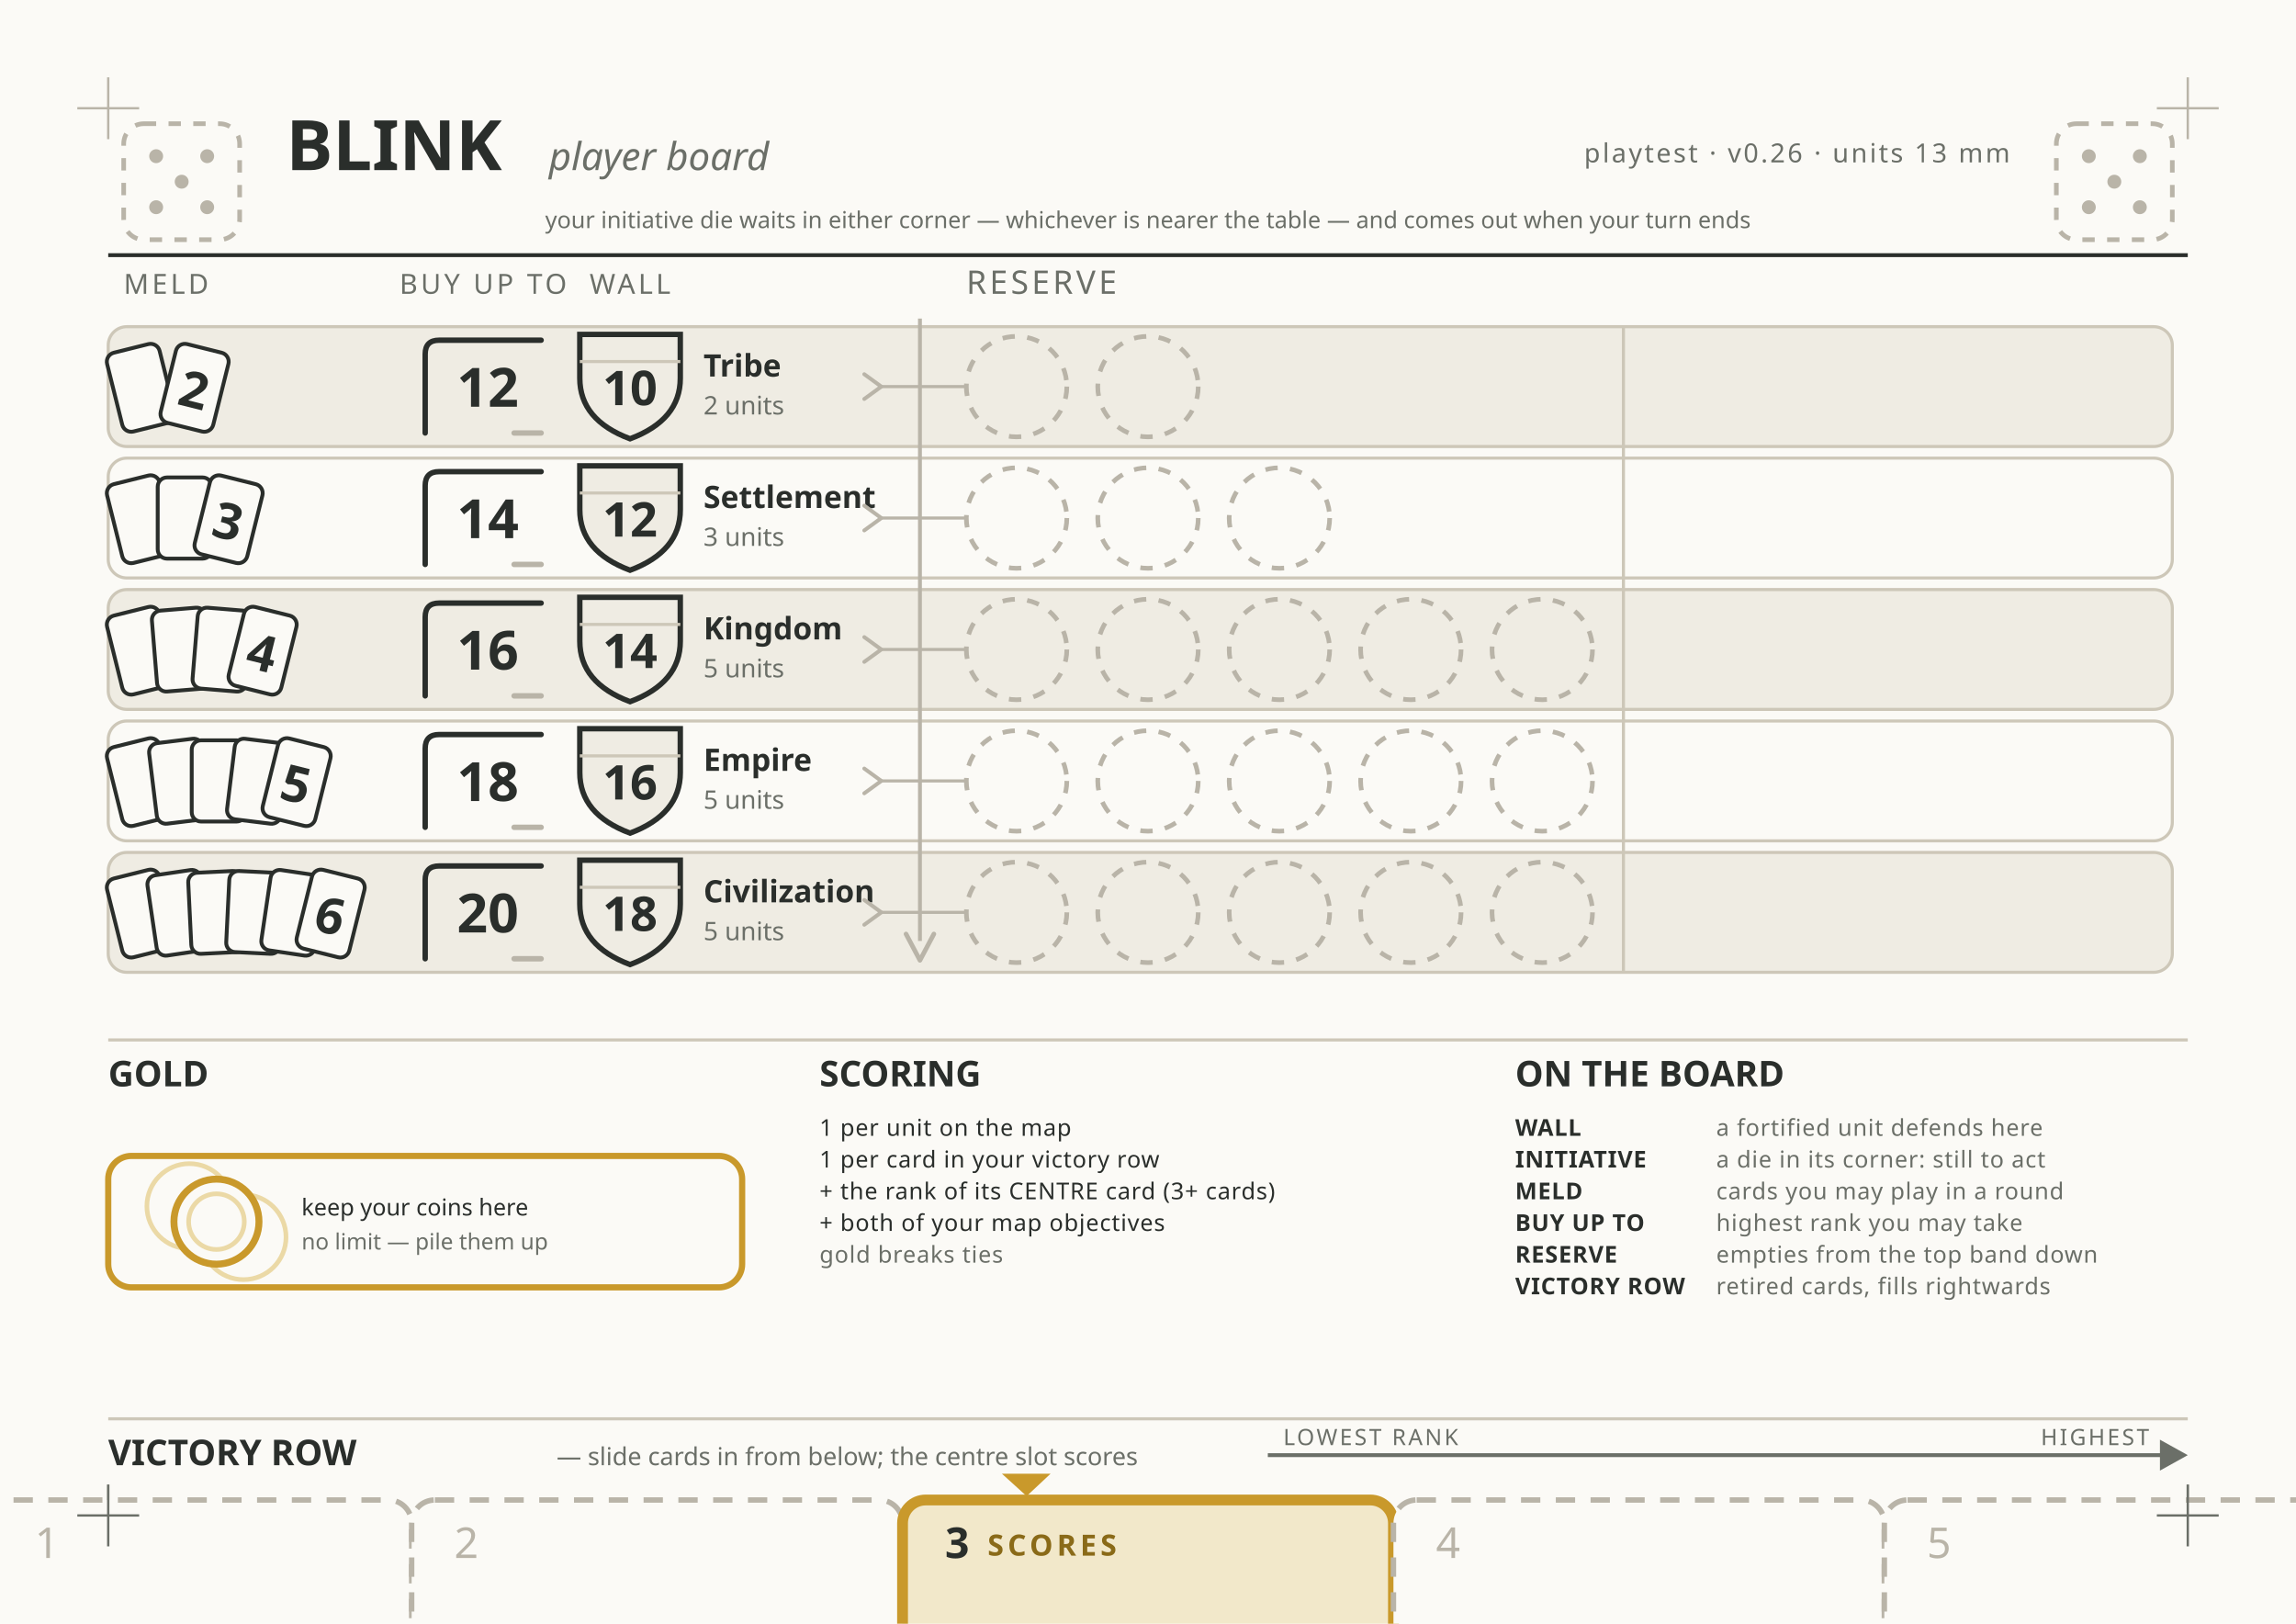
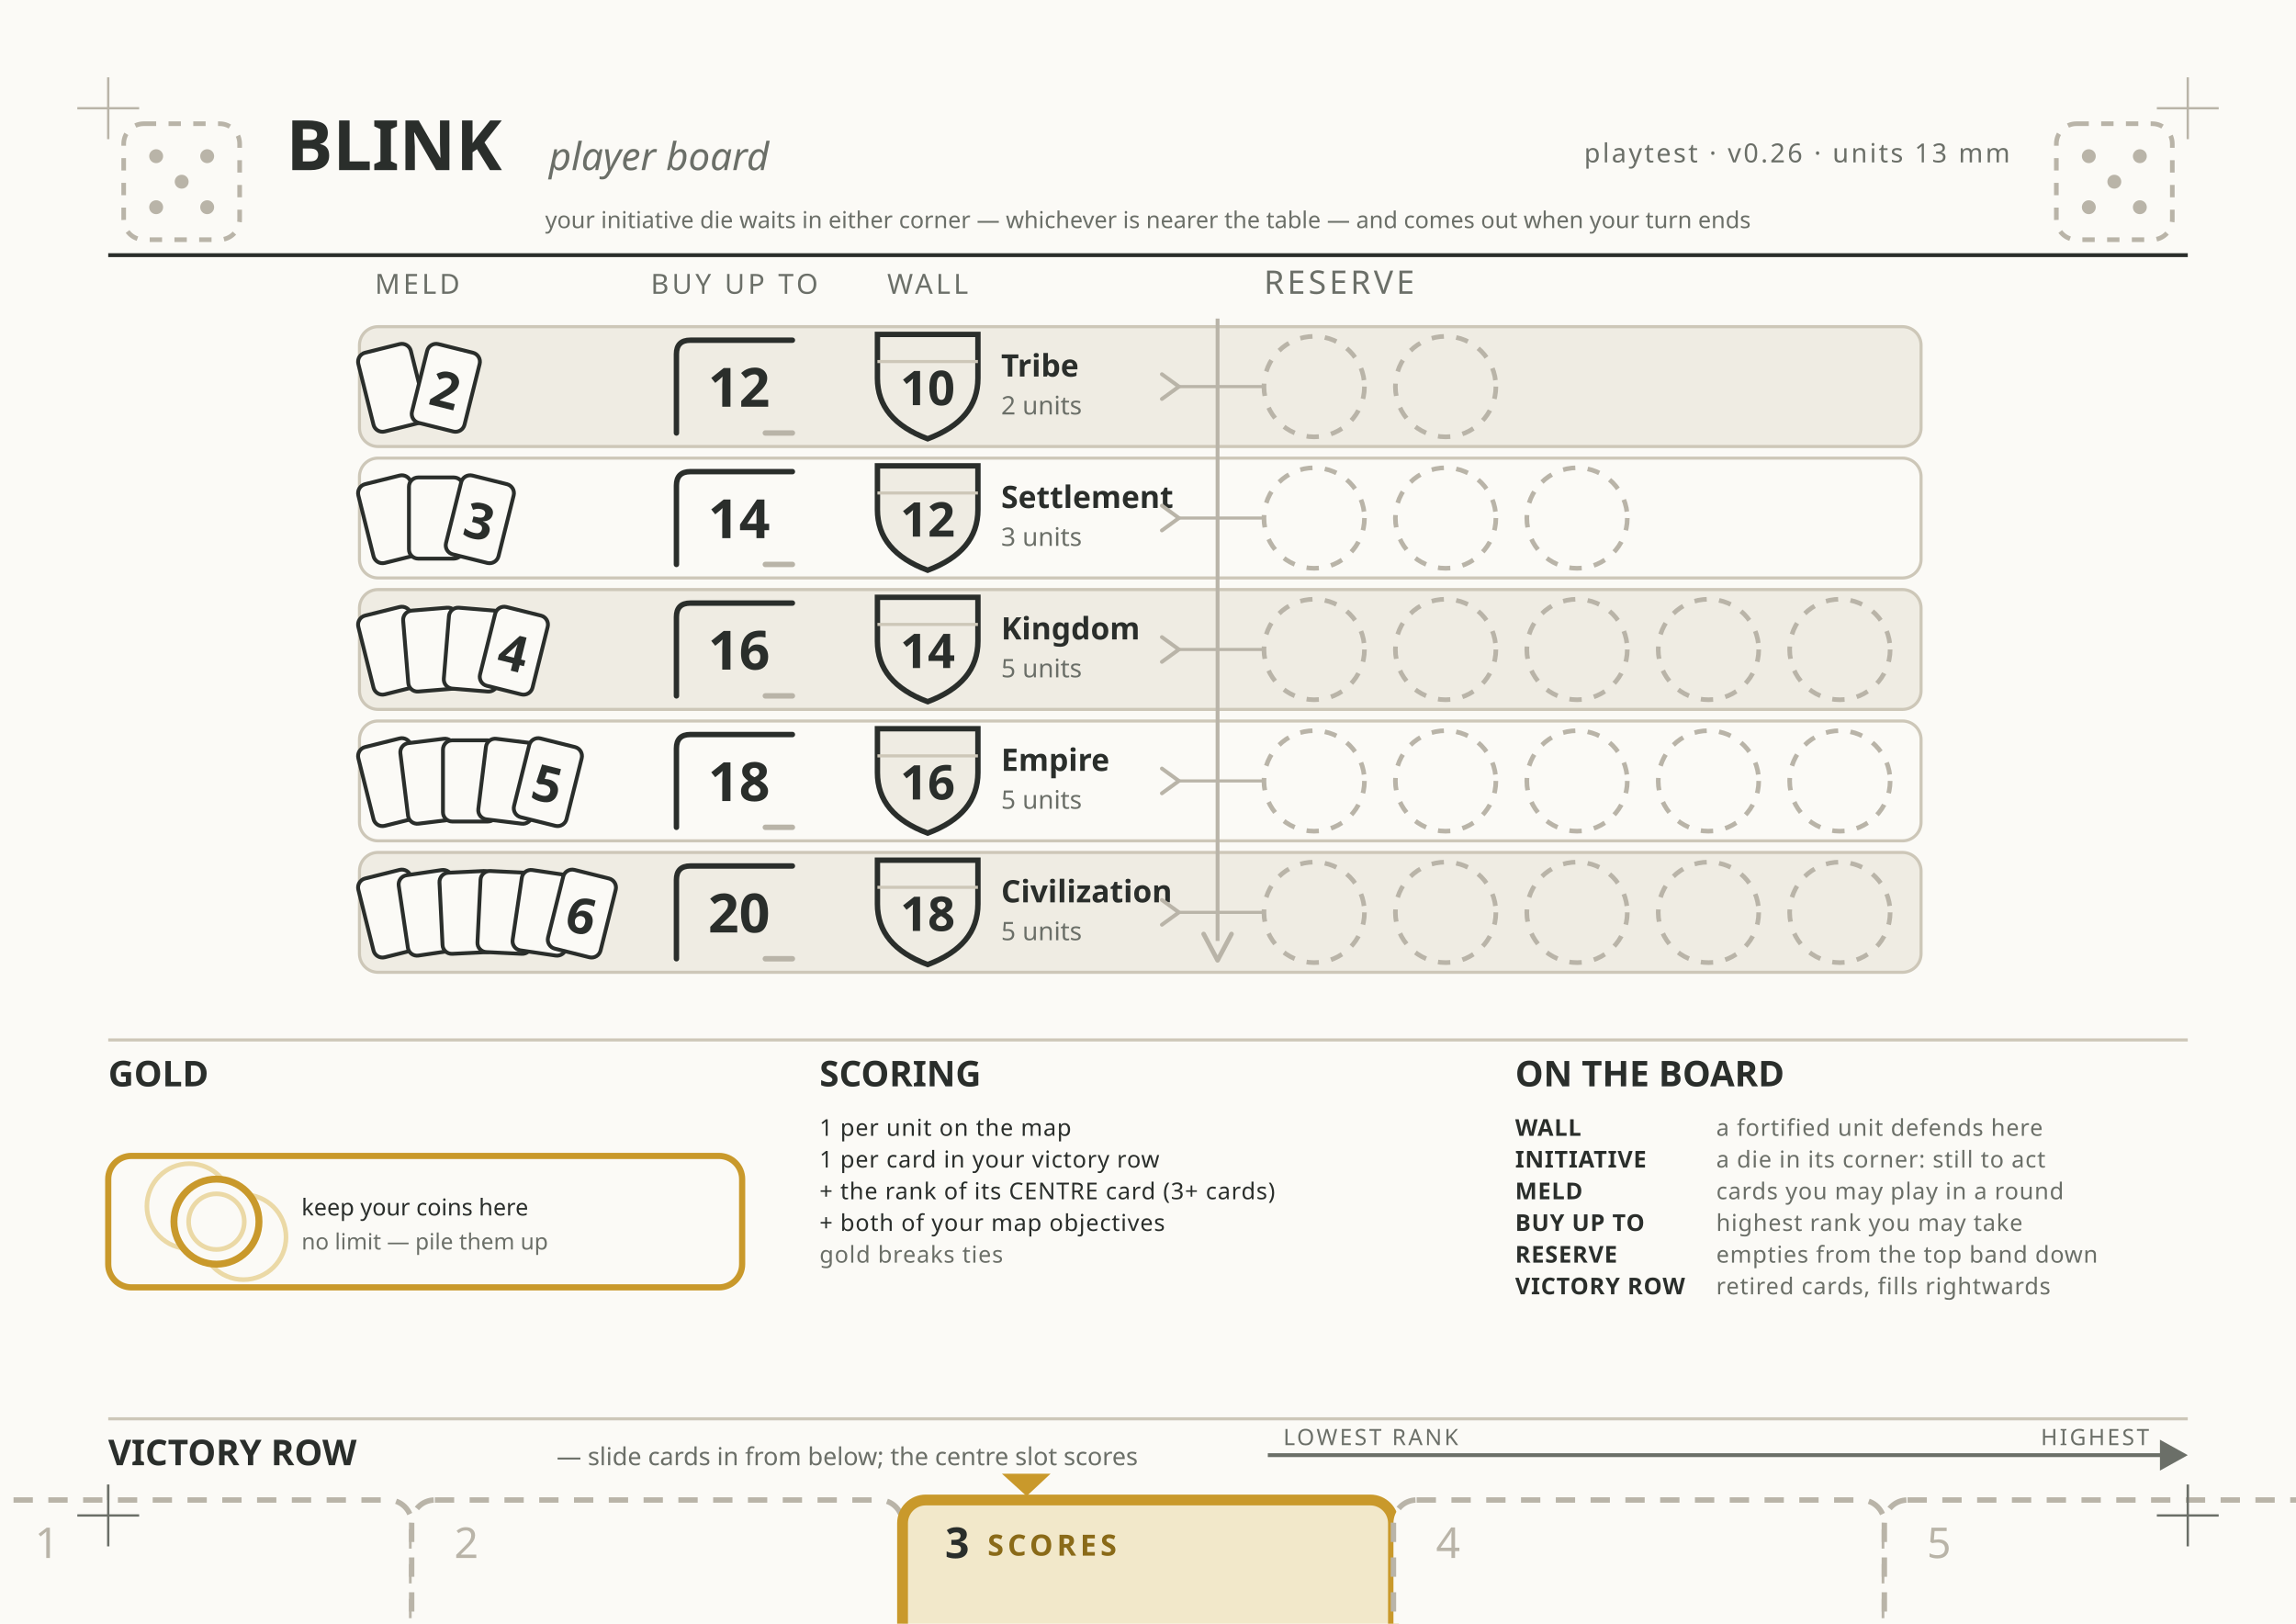
<svg xmlns="http://www.w3.org/2000/svg" width="297.0mm" height="210.0mm" viewBox="0 0 297.0 210.0">
  <rect x="0" y="0" width="297.0" height="210.0" fill="#FBFAF6" />
  <path d="M10.0 14.0 h8 M14.0 10.0 v8" stroke="#B9B4A8" stroke-width="0.3" />
  <path d="M279.0 14.0 h8 M283.0 10.0 v8" stroke="#B9B4A8" stroke-width="0.3" />
  <path d="M10.0 196.0 h8 M14.0 192.0 v8" stroke="#B9B4A8" stroke-width="0.3" />
  <path d="M279.0 196.0 h8 M283.0 192.0 v8" stroke="#B9B4A8" stroke-width="0.3" />
  <rect x="16.00" y="16.00" width="15.0" height="15.0" rx="2.6" fill="none" stroke="#B9B4A8" stroke-width="0.6" stroke-dasharray="1.6 1.6" />
  <circle cx="20.20" cy="20.20" r="0.9" fill="#B9B4A8" />
  <circle cx="26.80" cy="20.20" r="0.9" fill="#B9B4A8" />
  <circle cx="23.50" cy="23.50" r="0.9" fill="#B9B4A8" />
  <circle cx="20.20" cy="26.80" r="0.9" fill="#B9B4A8" />
  <circle cx="26.80" cy="26.80" r="0.9" fill="#B9B4A8" />
  <rect x="266.00" y="16.00" width="15.0" height="15.0" rx="2.6" fill="none" stroke="#B9B4A8" stroke-width="0.6" stroke-dasharray="1.6 1.6" />
  <circle cx="270.20" cy="20.20" r="0.9" fill="#B9B4A8" />
  <circle cx="276.80" cy="20.20" r="0.9" fill="#B9B4A8" />
  <circle cx="273.50" cy="23.50" r="0.9" fill="#B9B4A8" />
  <circle cx="270.20" cy="26.80" r="0.9" fill="#B9B4A8" />
  <circle cx="276.80" cy="26.80" r="0.9" fill="#B9B4A8" />
  <text x="37.00" y="22.00" font-family="IBM Plex Sans" font-size="9" fill="#2A2E2B" text-anchor="start" font-weight="600" letter-spacing="0" style="">BLINK</text>
  <text x="71.00" y="22.00" font-family="IBM Plex Sans" font-size="5" fill="#6B6F68" text-anchor="start" font-weight="400" letter-spacing="0" style="font-style:italic">player board</text>
  <text x="260.00" y="21.00" font-family="IBM Plex Mono" font-size="3.4" fill="#6B6F68" text-anchor="end" font-weight="400" letter-spacing="0.3" style="">playtest · v0.26 · units 13 mm</text>
  <text x="148.50" y="29.50" font-family="IBM Plex Mono" font-size="3.0" fill="#6B6F68" text-anchor="middle" font-weight="400" letter-spacing="0" style="">your initiative die waits in either corner — whichever is nearer the table — and comes out when your turn ends</text>
  <line x1="14.0" y1="33.0" x2="283.0" y2="33.0" stroke="#2A2E2B" stroke-width="0.5" />
-   <text x="16.00" y="38.00" font-family="IBM Plex Mono" font-size="3.6" fill="#6B6F68" text-anchor="start" font-weight="400" letter-spacing="0.4" style="">MELD</text>
-   <text x="62.50" y="38.00" font-family="IBM Plex Mono" font-size="3.6" fill="#6B6F68" text-anchor="middle" font-weight="400" letter-spacing="0.4" style="">BUY UP TO</text>
-   <text x="81.50" y="38.00" font-family="IBM Plex Mono" font-size="3.6" fill="#6B6F68" text-anchor="middle" font-weight="400" letter-spacing="0.4" style="">WALL</text>
-   <text x="125.00" y="38.00" font-family="IBM Plex Mono" font-size="4.2" fill="#6B6F68" text-anchor="start" font-weight="400" letter-spacing="0.4" style="">RESERVE</text>
-   <rect x="14.0" y="42.25" width="267.0" height="15.5" rx="2.4" fill="#EFECE3" stroke="#CDC7B8" stroke-width="0.4" />
-   <g transform="rotate(-14.0 19.50 55.25)">
-     <rect x="16.00" y="44.75" width="7.0" height="10.5" rx="1.2" fill="#FBFAF6" stroke="#2A2E2B" stroke-width="0.5" />
-   </g>
-   <g transform="rotate(14.0 23.90 55.25)">
-     <rect x="20.40" y="44.75" width="7.0" height="10.5" rx="1.2" fill="#FBFAF6" stroke="#2A2E2B" stroke-width="0.5" />
-     <text x="23.90" y="52.60" font-family="IBM Plex Sans" font-size="6.5" fill="#2A2E2B" text-anchor="middle" font-weight="700" letter-spacing="0" style="">2</text>
-   </g>
-   <path d="M55.00 56.00 L55.00 45.80 Q55.00 44.00 56.80 44.00 L70.00 44.00" fill="none" stroke="#2A2E2B" stroke-width="0.7" stroke-linecap="round" />
-   <path d="M70.00 56.00 l-3.5 0" fill="none" stroke="#B9B4A8" stroke-width="0.7" stroke-linecap="round" />
-   <text x="63.10" y="52.60" font-family="IBM Plex Sans" font-size="7.0" fill="#2A2E2B" text-anchor="middle" font-weight="700" letter-spacing="0" style="">12</text>
-   <path d="M75.00 43.25 h13.00 v5.67 q0 5.40 -6.50 7.83 q-6.50 -2.43 -6.50 -7.83 Z" fill="#EFECE3" stroke="#2A2E2B" stroke-width="0.7" />
-   <path d="M75.00 46.76 h13.00" stroke="#CDC7B8" stroke-width="0.4" fill="none" />
-   <text x="81.50" y="52.40" font-family="IBM Plex Sans" font-size="6.2" fill="#2A2E2B" text-anchor="middle" font-weight="600" letter-spacing="0" style="">10</text>
-   <text x="91.00" y="48.70" font-family="IBM Plex Sans" font-size="4.0" fill="#2A2E2B" text-anchor="start" font-weight="600" letter-spacing="0" style="">Tribe</text>
-   <text x="91.00" y="53.60" font-family="IBM Plex Mono" font-size="3.3" fill="#6B6F68" text-anchor="start" font-weight="400" letter-spacing="0" style="">2 units</text>
-   <path d="M125.0 50.0 L114.0 50.0" fill="none" stroke="#B9B4A8" stroke-width="0.4" />
-   <path d="M111.8 48.4 l2.2 1.6 l-2.2 1.6" fill="none" stroke="#B9B4A8" stroke-width="0.5" stroke-linecap="round" stroke-linejoin="round" />
-   <circle cx="131.50" cy="50.00" r="6.50" fill="none" stroke="#B9B4A8" stroke-width="0.6" stroke-dasharray="1.6 1.6" />
-   <circle cx="148.50" cy="50.00" r="6.50" fill="none" stroke="#B9B4A8" stroke-width="0.6" stroke-dasharray="1.6 1.6" />
-   <rect x="14.0" y="59.25" width="267.0" height="15.5" rx="2.4" fill="#FBFAF6" stroke="#CDC7B8" stroke-width="0.4" />
-   <g transform="rotate(-14.0 19.50 72.25)">
-     <rect x="16.00" y="61.75" width="7.0" height="10.5" rx="1.2" fill="#FBFAF6" stroke="#2A2E2B" stroke-width="0.5" />
-   </g>
-   <g transform="rotate(0.0 23.90 72.25)">
-     <rect x="20.40" y="61.75" width="7.0" height="10.5" rx="1.2" fill="#FBFAF6" stroke="#2A2E2B" stroke-width="0.5" />
-   </g>
-   <g transform="rotate(14.0 28.30 72.25)">
-     <rect x="24.80" y="61.75" width="7.0" height="10.5" rx="1.2" fill="#FBFAF6" stroke="#2A2E2B" stroke-width="0.5" />
-     <text x="28.30" y="69.60" font-family="IBM Plex Sans" font-size="6.5" fill="#2A2E2B" text-anchor="middle" font-weight="700" letter-spacing="0" style="">3</text>
-   </g>
-   <path d="M55.00 73.00 L55.00 62.80 Q55.00 61.00 56.80 61.00 L70.00 61.00" fill="none" stroke="#2A2E2B" stroke-width="0.7" stroke-linecap="round" />
-   <path d="M70.00 73.00 l-3.5 0" fill="none" stroke="#B9B4A8" stroke-width="0.7" stroke-linecap="round" />
-   <text x="63.10" y="69.60" font-family="IBM Plex Sans" font-size="7.0" fill="#2A2E2B" text-anchor="middle" font-weight="700" letter-spacing="0" style="">14</text>
-   <path d="M75.00 60.25 h13.00 v5.67 q0 5.40 -6.50 7.83 q-6.50 -2.43 -6.50 -7.83 Z" fill="#EFECE3" stroke="#2A2E2B" stroke-width="0.7" />
-   <path d="M75.00 63.76 h13.00" stroke="#CDC7B8" stroke-width="0.4" fill="none" />
-   <text x="81.50" y="69.40" font-family="IBM Plex Sans" font-size="6.2" fill="#2A2E2B" text-anchor="middle" font-weight="600" letter-spacing="0" style="">12</text>
-   <text x="91.00" y="65.70" font-family="IBM Plex Sans" font-size="4.0" fill="#2A2E2B" text-anchor="start" font-weight="600" letter-spacing="0" style="">Settlement</text>
-   <text x="91.00" y="70.60" font-family="IBM Plex Mono" font-size="3.3" fill="#6B6F68" text-anchor="start" font-weight="400" letter-spacing="0" style="">3 units</text>
-   <path d="M125.0 67.0 L114.0 67.0" fill="none" stroke="#B9B4A8" stroke-width="0.4" />
-   <path d="M111.8 65.4 l2.2 1.6 l-2.2 1.6" fill="none" stroke="#B9B4A8" stroke-width="0.5" stroke-linecap="round" stroke-linejoin="round" />
-   <circle cx="131.50" cy="67.00" r="6.50" fill="none" stroke="#B9B4A8" stroke-width="0.6" stroke-dasharray="1.6 1.6" />
-   <circle cx="148.50" cy="67.00" r="6.50" fill="none" stroke="#B9B4A8" stroke-width="0.6" stroke-dasharray="1.6 1.6" />
-   <circle cx="165.50" cy="67.00" r="6.50" fill="none" stroke="#B9B4A8" stroke-width="0.6" stroke-dasharray="1.6 1.6" />
-   <rect x="14.0" y="76.25" width="267.0" height="15.5" rx="2.4" fill="#EFECE3" stroke="#CDC7B8" stroke-width="0.4" />
-   <g transform="rotate(-14.0 19.50 89.25)">
-     <rect x="16.00" y="78.75" width="7.0" height="10.5" rx="1.2" fill="#FBFAF6" stroke="#2A2E2B" stroke-width="0.5" />
-   </g>
-   <g transform="rotate(-4.7 23.90 89.25)">
-     <rect x="20.40" y="78.75" width="7.0" height="10.5" rx="1.2" fill="#FBFAF6" stroke="#2A2E2B" stroke-width="0.5" />
-   </g>
-   <g transform="rotate(4.7 28.30 89.25)">
-     <rect x="24.80" y="78.75" width="7.0" height="10.5" rx="1.2" fill="#FBFAF6" stroke="#2A2E2B" stroke-width="0.5" />
-   </g>
-   <g transform="rotate(14.0 32.70 89.25)">
-     <rect x="29.20" y="78.75" width="7.0" height="10.5" rx="1.2" fill="#FBFAF6" stroke="#2A2E2B" stroke-width="0.5" />
-     <text x="32.70" y="86.60" font-family="IBM Plex Sans" font-size="6.5" fill="#2A2E2B" text-anchor="middle" font-weight="700" letter-spacing="0" style="">4</text>
-   </g>
-   <path d="M55.00 90.00 L55.00 79.80 Q55.00 78.00 56.80 78.00 L70.00 78.00" fill="none" stroke="#2A2E2B" stroke-width="0.7" stroke-linecap="round" />
-   <path d="M70.00 90.00 l-3.5 0" fill="none" stroke="#B9B4A8" stroke-width="0.7" stroke-linecap="round" />
-   <text x="63.10" y="86.60" font-family="IBM Plex Sans" font-size="7.0" fill="#2A2E2B" text-anchor="middle" font-weight="700" letter-spacing="0" style="">16</text>
-   <path d="M75.00 77.25 h13.00 v5.67 q0 5.40 -6.50 7.83 q-6.50 -2.43 -6.50 -7.83 Z" fill="#EFECE3" stroke="#2A2E2B" stroke-width="0.7" />
-   <path d="M75.00 80.76 h13.00" stroke="#CDC7B8" stroke-width="0.4" fill="none" />
-   <text x="81.50" y="86.40" font-family="IBM Plex Sans" font-size="6.2" fill="#2A2E2B" text-anchor="middle" font-weight="600" letter-spacing="0" style="">14</text>
-   <text x="91.00" y="82.70" font-family="IBM Plex Sans" font-size="4.0" fill="#2A2E2B" text-anchor="start" font-weight="600" letter-spacing="0" style="">Kingdom</text>
-   <text x="91.00" y="87.60" font-family="IBM Plex Mono" font-size="3.3" fill="#6B6F68" text-anchor="start" font-weight="400" letter-spacing="0" style="">5 units</text>
-   <path d="M125.0 84.0 L114.0 84.0" fill="none" stroke="#B9B4A8" stroke-width="0.4" />
-   <path d="M111.8 82.4 l2.2 1.6 l-2.2 1.6" fill="none" stroke="#B9B4A8" stroke-width="0.5" stroke-linecap="round" stroke-linejoin="round" />
-   <circle cx="131.50" cy="84.00" r="6.50" fill="none" stroke="#B9B4A8" stroke-width="0.6" stroke-dasharray="1.6 1.6" />
-   <circle cx="148.50" cy="84.00" r="6.50" fill="none" stroke="#B9B4A8" stroke-width="0.6" stroke-dasharray="1.6 1.6" />
-   <circle cx="165.50" cy="84.00" r="6.50" fill="none" stroke="#B9B4A8" stroke-width="0.6" stroke-dasharray="1.6 1.6" />
-   <circle cx="182.50" cy="84.00" r="6.50" fill="none" stroke="#B9B4A8" stroke-width="0.6" stroke-dasharray="1.6 1.6" />
-   <circle cx="199.50" cy="84.00" r="6.50" fill="none" stroke="#B9B4A8" stroke-width="0.6" stroke-dasharray="1.6 1.6" />
-   <rect x="14.0" y="93.25" width="267.0" height="15.5" rx="2.4" fill="#FBFAF6" stroke="#CDC7B8" stroke-width="0.4" />
-   <g transform="rotate(-14.0 19.50 106.25)">
-     <rect x="16.00" y="95.75" width="7.0" height="10.5" rx="1.2" fill="#FBFAF6" stroke="#2A2E2B" stroke-width="0.5" />
-   </g>
-   <g transform="rotate(-7.0 23.90 106.25)">
-     <rect x="20.40" y="95.75" width="7.0" height="10.5" rx="1.2" fill="#FBFAF6" stroke="#2A2E2B" stroke-width="0.5" />
-   </g>
-   <g transform="rotate(0.0 28.30 106.25)">
-     <rect x="24.80" y="95.75" width="7.0" height="10.5" rx="1.2" fill="#FBFAF6" stroke="#2A2E2B" stroke-width="0.5" />
-   </g>
-   <g transform="rotate(7.0 32.70 106.25)">
-     <rect x="29.20" y="95.75" width="7.0" height="10.5" rx="1.2" fill="#FBFAF6" stroke="#2A2E2B" stroke-width="0.5" />
-   </g>
-   <g transform="rotate(14.0 37.10 106.25)">
-     <rect x="33.60" y="95.75" width="7.0" height="10.5" rx="1.2" fill="#FBFAF6" stroke="#2A2E2B" stroke-width="0.5" />
-     <text x="37.10" y="103.60" font-family="IBM Plex Sans" font-size="6.5" fill="#2A2E2B" text-anchor="middle" font-weight="700" letter-spacing="0" style="">5</text>
-   </g>
-   <path d="M55.00 107.00 L55.00 96.80 Q55.00 95.00 56.80 95.00 L70.00 95.00" fill="none" stroke="#2A2E2B" stroke-width="0.7" stroke-linecap="round" />
-   <path d="M70.00 107.00 l-3.5 0" fill="none" stroke="#B9B4A8" stroke-width="0.7" stroke-linecap="round" />
-   <text x="63.10" y="103.60" font-family="IBM Plex Sans" font-size="7.0" fill="#2A2E2B" text-anchor="middle" font-weight="700" letter-spacing="0" style="">18</text>
-   <path d="M75.00 94.25 h13.00 v5.67 q0 5.40 -6.50 7.83 q-6.50 -2.43 -6.50 -7.83 Z" fill="#EFECE3" stroke="#2A2E2B" stroke-width="0.7" />
-   <path d="M75.00 97.76 h13.00" stroke="#CDC7B8" stroke-width="0.4" fill="none" />
-   <text x="81.50" y="103.40" font-family="IBM Plex Sans" font-size="6.2" fill="#2A2E2B" text-anchor="middle" font-weight="600" letter-spacing="0" style="">16</text>
-   <text x="91.00" y="99.70" font-family="IBM Plex Sans" font-size="4.0" fill="#2A2E2B" text-anchor="start" font-weight="600" letter-spacing="0" style="">Empire</text>
-   <text x="91.00" y="104.60" font-family="IBM Plex Mono" font-size="3.3" fill="#6B6F68" text-anchor="start" font-weight="400" letter-spacing="0" style="">5 units</text>
-   <path d="M125.0 101.0 L114.0 101.0" fill="none" stroke="#B9B4A8" stroke-width="0.4" />
-   <path d="M111.8 99.4 l2.2 1.6 l-2.2 1.6" fill="none" stroke="#B9B4A8" stroke-width="0.5" stroke-linecap="round" stroke-linejoin="round" />
-   <circle cx="131.50" cy="101.00" r="6.50" fill="none" stroke="#B9B4A8" stroke-width="0.6" stroke-dasharray="1.6 1.6" />
-   <circle cx="148.50" cy="101.00" r="6.50" fill="none" stroke="#B9B4A8" stroke-width="0.6" stroke-dasharray="1.6 1.6" />
-   <circle cx="165.50" cy="101.00" r="6.50" fill="none" stroke="#B9B4A8" stroke-width="0.6" stroke-dasharray="1.6 1.6" />
-   <circle cx="182.50" cy="101.00" r="6.50" fill="none" stroke="#B9B4A8" stroke-width="0.6" stroke-dasharray="1.6 1.6" />
-   <circle cx="199.50" cy="101.00" r="6.50" fill="none" stroke="#B9B4A8" stroke-width="0.6" stroke-dasharray="1.6 1.6" />
-   <rect x="14.0" y="110.25" width="267.0" height="15.5" rx="2.4" fill="#EFECE3" stroke="#CDC7B8" stroke-width="0.4" />
-   <g transform="rotate(-14.0 19.50 123.25)">
-     <rect x="16.00" y="112.75" width="7.0" height="10.5" rx="1.2" fill="#FBFAF6" stroke="#2A2E2B" stroke-width="0.5" />
-   </g>
-   <g transform="rotate(-8.4 23.90 123.25)">
-     <rect x="20.40" y="112.75" width="7.0" height="10.5" rx="1.2" fill="#FBFAF6" stroke="#2A2E2B" stroke-width="0.5" />
-   </g>
-   <g transform="rotate(-2.8 28.30 123.25)">
-     <rect x="24.80" y="112.75" width="7.0" height="10.5" rx="1.2" fill="#FBFAF6" stroke="#2A2E2B" stroke-width="0.5" />
-   </g>
-   <g transform="rotate(2.8 32.70 123.25)">
-     <rect x="29.20" y="112.75" width="7.0" height="10.5" rx="1.2" fill="#FBFAF6" stroke="#2A2E2B" stroke-width="0.5" />
-   </g>
-   <g transform="rotate(8.4 37.10 123.25)">
-     <rect x="33.60" y="112.75" width="7.0" height="10.5" rx="1.2" fill="#FBFAF6" stroke="#2A2E2B" stroke-width="0.5" />
-   </g>
-   <g transform="rotate(14.0 41.50 123.25)">
-     <rect x="38.00" y="112.75" width="7.0" height="10.5" rx="1.2" fill="#FBFAF6" stroke="#2A2E2B" stroke-width="0.5" />
-     <text x="41.50" y="120.60" font-family="IBM Plex Sans" font-size="6.5" fill="#2A2E2B" text-anchor="middle" font-weight="700" letter-spacing="0" style="">6</text>
-   </g>
-   <path d="M55.00 124.00 L55.00 113.80 Q55.00 112.00 56.80 112.00 L70.00 112.00" fill="none" stroke="#2A2E2B" stroke-width="0.7" stroke-linecap="round" />
-   <path d="M70.00 124.00 l-3.5 0" fill="none" stroke="#B9B4A8" stroke-width="0.7" stroke-linecap="round" />
-   <text x="63.10" y="120.60" font-family="IBM Plex Sans" font-size="7.0" fill="#2A2E2B" text-anchor="middle" font-weight="700" letter-spacing="0" style="">20</text>
-   <path d="M75.00 111.25 h13.00 v5.67 q0 5.40 -6.50 7.83 q-6.50 -2.43 -6.50 -7.83 Z" fill="#EFECE3" stroke="#2A2E2B" stroke-width="0.7" />
-   <path d="M75.00 114.76 h13.00" stroke="#CDC7B8" stroke-width="0.4" fill="none" />
-   <text x="81.50" y="120.40" font-family="IBM Plex Sans" font-size="6.2" fill="#2A2E2B" text-anchor="middle" font-weight="600" letter-spacing="0" style="">18</text>
-   <text x="91.00" y="116.70" font-family="IBM Plex Sans" font-size="4.0" fill="#2A2E2B" text-anchor="start" font-weight="600" letter-spacing="0" style="">Civilization</text>
-   <text x="91.00" y="121.60" font-family="IBM Plex Mono" font-size="3.3" fill="#6B6F68" text-anchor="start" font-weight="400" letter-spacing="0" style="">5 units</text>
-   <path d="M125.0 118.0 L114.0 118.0" fill="none" stroke="#B9B4A8" stroke-width="0.4" />
-   <path d="M111.8 116.4 l2.2 1.6 l-2.2 1.6" fill="none" stroke="#B9B4A8" stroke-width="0.5" stroke-linecap="round" stroke-linejoin="round" />
-   <circle cx="131.50" cy="118.00" r="6.50" fill="none" stroke="#B9B4A8" stroke-width="0.6" stroke-dasharray="1.6 1.6" />
-   <circle cx="148.50" cy="118.00" r="6.50" fill="none" stroke="#B9B4A8" stroke-width="0.6" stroke-dasharray="1.6 1.6" />
-   <circle cx="165.50" cy="118.00" r="6.50" fill="none" stroke="#B9B4A8" stroke-width="0.6" stroke-dasharray="1.6 1.6" />
-   <circle cx="182.50" cy="118.00" r="6.50" fill="none" stroke="#B9B4A8" stroke-width="0.6" stroke-dasharray="1.6 1.6" />
-   <circle cx="199.50" cy="118.00" r="6.50" fill="none" stroke="#B9B4A8" stroke-width="0.6" stroke-dasharray="1.6 1.6" />
-   <path d="M119.0 41.2 L119.0 121.7" fill="none" stroke="#B9B4A8" stroke-width="0.5" />
-   <path d="M117.2 120.8 L119.0 124.2 L120.8 120.8" fill="none" stroke="#B9B4A8" stroke-width="0.6" stroke-linecap="round" stroke-linejoin="round" />
-   <line x1="210.0" y1="42.25" x2="210.0" y2="125.75" stroke="#CDC7B8" stroke-width="0.4" />
+   <text x="48.50" y="38.00" font-family="IBM Plex Mono" font-size="3.6" fill="#6B6F68" text-anchor="start" font-weight="400" letter-spacing="0.4" style="">MELD</text>
+   <text x="95.00" y="38.00" font-family="IBM Plex Mono" font-size="3.6" fill="#6B6F68" text-anchor="middle" font-weight="400" letter-spacing="0.4" style="">BUY UP TO</text>
+   <text x="120.00" y="38.00" font-family="IBM Plex Mono" font-size="3.6" fill="#6B6F68" text-anchor="middle" font-weight="400" letter-spacing="0.4" style="">WALL</text>
+   <text x="163.50" y="38.00" font-family="IBM Plex Mono" font-size="4.2" fill="#6B6F68" text-anchor="start" font-weight="400" letter-spacing="0.4" style="">RESERVE</text>
+   <rect x="46.5" y="42.25" width="202.00" height="15.5" rx="2.4" fill="#EFECE3" stroke="#CDC7B8" stroke-width="0.4" />
+   <g transform="rotate(-14.0 52.00 55.25)">
+     <rect x="48.50" y="44.75" width="7.0" height="10.5" rx="1.2" fill="#FBFAF6" stroke="#2A2E2B" stroke-width="0.5" />
+   </g>
+   <g transform="rotate(14.0 56.40 55.25)">
+     <rect x="52.90" y="44.75" width="7.0" height="10.5" rx="1.2" fill="#FBFAF6" stroke="#2A2E2B" stroke-width="0.5" />
+     <text x="56.40" y="52.60" font-family="IBM Plex Sans" font-size="6.5" fill="#2A2E2B" text-anchor="middle" font-weight="700" letter-spacing="0" style="">2</text>
+   </g>
+   <path d="M87.50 56.00 L87.50 45.80 Q87.50 44.00 89.30 44.00 L102.50 44.00" fill="none" stroke="#2A2E2B" stroke-width="0.7" stroke-linecap="round" />
+   <path d="M102.50 56.00 l-3.5 0" fill="none" stroke="#B9B4A8" stroke-width="0.7" stroke-linecap="round" />
+   <text x="95.60" y="52.60" font-family="IBM Plex Sans" font-size="7.0" fill="#2A2E2B" text-anchor="middle" font-weight="700" letter-spacing="0" style="">12</text>
+   <path d="M113.50 43.25 h13.00 v5.67 q0 5.40 -6.50 7.83 q-6.50 -2.43 -6.50 -7.83 Z" fill="#EFECE3" stroke="#2A2E2B" stroke-width="0.7" />
+   <path d="M113.50 46.76 h13.00" stroke="#CDC7B8" stroke-width="0.4" fill="none" />
+   <text x="120.00" y="52.40" font-family="IBM Plex Sans" font-size="6.2" fill="#2A2E2B" text-anchor="middle" font-weight="600" letter-spacing="0" style="">10</text>
+   <text x="129.50" y="48.70" font-family="IBM Plex Sans" font-size="4.0" fill="#2A2E2B" text-anchor="start" font-weight="600" letter-spacing="0" style="">Tribe</text>
+   <text x="129.50" y="53.60" font-family="IBM Plex Mono" font-size="3.3" fill="#6B6F68" text-anchor="start" font-weight="400" letter-spacing="0" style="">2 units</text>
+   <path d="M163.5 50.0 L152.5 50.0" fill="none" stroke="#B9B4A8" stroke-width="0.4" />
+   <path d="M150.3 48.4 l2.2 1.6 l-2.2 1.6" fill="none" stroke="#B9B4A8" stroke-width="0.5" stroke-linecap="round" stroke-linejoin="round" />
+   <circle cx="170.00" cy="50.00" r="6.50" fill="none" stroke="#B9B4A8" stroke-width="0.6" stroke-dasharray="1.6 1.6" />
+   <circle cx="187.00" cy="50.00" r="6.50" fill="none" stroke="#B9B4A8" stroke-width="0.6" stroke-dasharray="1.6 1.6" />
+   <rect x="46.5" y="59.25" width="202.00" height="15.5" rx="2.4" fill="#FBFAF6" stroke="#CDC7B8" stroke-width="0.4" />
+   <g transform="rotate(-14.0 52.00 72.25)">
+     <rect x="48.50" y="61.75" width="7.0" height="10.5" rx="1.2" fill="#FBFAF6" stroke="#2A2E2B" stroke-width="0.5" />
+   </g>
+   <g transform="rotate(0.0 56.40 72.25)">
+     <rect x="52.90" y="61.75" width="7.0" height="10.5" rx="1.2" fill="#FBFAF6" stroke="#2A2E2B" stroke-width="0.5" />
+   </g>
+   <g transform="rotate(14.0 60.80 72.25)">
+     <rect x="57.30" y="61.75" width="7.0" height="10.5" rx="1.2" fill="#FBFAF6" stroke="#2A2E2B" stroke-width="0.5" />
+     <text x="60.80" y="69.60" font-family="IBM Plex Sans" font-size="6.5" fill="#2A2E2B" text-anchor="middle" font-weight="700" letter-spacing="0" style="">3</text>
+   </g>
+   <path d="M87.50 73.00 L87.50 62.80 Q87.50 61.00 89.30 61.00 L102.50 61.00" fill="none" stroke="#2A2E2B" stroke-width="0.7" stroke-linecap="round" />
+   <path d="M102.50 73.00 l-3.5 0" fill="none" stroke="#B9B4A8" stroke-width="0.7" stroke-linecap="round" />
+   <text x="95.60" y="69.60" font-family="IBM Plex Sans" font-size="7.0" fill="#2A2E2B" text-anchor="middle" font-weight="700" letter-spacing="0" style="">14</text>
+   <path d="M113.50 60.25 h13.00 v5.67 q0 5.40 -6.50 7.83 q-6.50 -2.43 -6.50 -7.83 Z" fill="#EFECE3" stroke="#2A2E2B" stroke-width="0.7" />
+   <path d="M113.50 63.76 h13.00" stroke="#CDC7B8" stroke-width="0.4" fill="none" />
+   <text x="120.00" y="69.40" font-family="IBM Plex Sans" font-size="6.2" fill="#2A2E2B" text-anchor="middle" font-weight="600" letter-spacing="0" style="">12</text>
+   <text x="129.50" y="65.70" font-family="IBM Plex Sans" font-size="4.0" fill="#2A2E2B" text-anchor="start" font-weight="600" letter-spacing="0" style="">Settlement</text>
+   <text x="129.50" y="70.60" font-family="IBM Plex Mono" font-size="3.3" fill="#6B6F68" text-anchor="start" font-weight="400" letter-spacing="0" style="">3 units</text>
+   <path d="M163.5 67.0 L152.5 67.0" fill="none" stroke="#B9B4A8" stroke-width="0.4" />
+   <path d="M150.3 65.4 l2.2 1.6 l-2.2 1.6" fill="none" stroke="#B9B4A8" stroke-width="0.5" stroke-linecap="round" stroke-linejoin="round" />
+   <circle cx="170.00" cy="67.00" r="6.50" fill="none" stroke="#B9B4A8" stroke-width="0.6" stroke-dasharray="1.6 1.6" />
+   <circle cx="187.00" cy="67.00" r="6.50" fill="none" stroke="#B9B4A8" stroke-width="0.6" stroke-dasharray="1.6 1.6" />
+   <circle cx="204.00" cy="67.00" r="6.50" fill="none" stroke="#B9B4A8" stroke-width="0.6" stroke-dasharray="1.6 1.6" />
+   <rect x="46.5" y="76.25" width="202.00" height="15.5" rx="2.4" fill="#EFECE3" stroke="#CDC7B8" stroke-width="0.4" />
+   <g transform="rotate(-14.0 52.00 89.25)">
+     <rect x="48.50" y="78.75" width="7.0" height="10.5" rx="1.2" fill="#FBFAF6" stroke="#2A2E2B" stroke-width="0.5" />
+   </g>
+   <g transform="rotate(-4.7 56.40 89.25)">
+     <rect x="52.90" y="78.75" width="7.0" height="10.5" rx="1.2" fill="#FBFAF6" stroke="#2A2E2B" stroke-width="0.5" />
+   </g>
+   <g transform="rotate(4.7 60.80 89.25)">
+     <rect x="57.30" y="78.75" width="7.0" height="10.5" rx="1.2" fill="#FBFAF6" stroke="#2A2E2B" stroke-width="0.5" />
+   </g>
+   <g transform="rotate(14.0 65.20 89.25)">
+     <rect x="61.70" y="78.75" width="7.0" height="10.5" rx="1.2" fill="#FBFAF6" stroke="#2A2E2B" stroke-width="0.5" />
+     <text x="65.20" y="86.60" font-family="IBM Plex Sans" font-size="6.5" fill="#2A2E2B" text-anchor="middle" font-weight="700" letter-spacing="0" style="">4</text>
+   </g>
+   <path d="M87.50 90.00 L87.50 79.80 Q87.50 78.00 89.30 78.00 L102.50 78.00" fill="none" stroke="#2A2E2B" stroke-width="0.7" stroke-linecap="round" />
+   <path d="M102.50 90.00 l-3.5 0" fill="none" stroke="#B9B4A8" stroke-width="0.7" stroke-linecap="round" />
+   <text x="95.60" y="86.60" font-family="IBM Plex Sans" font-size="7.0" fill="#2A2E2B" text-anchor="middle" font-weight="700" letter-spacing="0" style="">16</text>
+   <path d="M113.50 77.25 h13.00 v5.67 q0 5.40 -6.50 7.83 q-6.50 -2.43 -6.50 -7.83 Z" fill="#EFECE3" stroke="#2A2E2B" stroke-width="0.7" />
+   <path d="M113.50 80.76 h13.00" stroke="#CDC7B8" stroke-width="0.4" fill="none" />
+   <text x="120.00" y="86.40" font-family="IBM Plex Sans" font-size="6.2" fill="#2A2E2B" text-anchor="middle" font-weight="600" letter-spacing="0" style="">14</text>
+   <text x="129.50" y="82.70" font-family="IBM Plex Sans" font-size="4.0" fill="#2A2E2B" text-anchor="start" font-weight="600" letter-spacing="0" style="">Kingdom</text>
+   <text x="129.50" y="87.60" font-family="IBM Plex Mono" font-size="3.3" fill="#6B6F68" text-anchor="start" font-weight="400" letter-spacing="0" style="">5 units</text>
+   <path d="M163.5 84.0 L152.5 84.0" fill="none" stroke="#B9B4A8" stroke-width="0.4" />
+   <path d="M150.3 82.4 l2.2 1.6 l-2.2 1.6" fill="none" stroke="#B9B4A8" stroke-width="0.5" stroke-linecap="round" stroke-linejoin="round" />
+   <circle cx="170.00" cy="84.00" r="6.50" fill="none" stroke="#B9B4A8" stroke-width="0.6" stroke-dasharray="1.6 1.6" />
+   <circle cx="187.00" cy="84.00" r="6.50" fill="none" stroke="#B9B4A8" stroke-width="0.6" stroke-dasharray="1.6 1.6" />
+   <circle cx="204.00" cy="84.00" r="6.50" fill="none" stroke="#B9B4A8" stroke-width="0.6" stroke-dasharray="1.6 1.6" />
+   <circle cx="221.00" cy="84.00" r="6.50" fill="none" stroke="#B9B4A8" stroke-width="0.6" stroke-dasharray="1.6 1.6" />
+   <circle cx="238.00" cy="84.00" r="6.50" fill="none" stroke="#B9B4A8" stroke-width="0.6" stroke-dasharray="1.6 1.6" />
+   <rect x="46.5" y="93.25" width="202.00" height="15.5" rx="2.4" fill="#FBFAF6" stroke="#CDC7B8" stroke-width="0.4" />
+   <g transform="rotate(-14.0 52.00 106.25)">
+     <rect x="48.50" y="95.75" width="7.0" height="10.5" rx="1.2" fill="#FBFAF6" stroke="#2A2E2B" stroke-width="0.5" />
+   </g>
+   <g transform="rotate(-7.0 56.40 106.25)">
+     <rect x="52.90" y="95.75" width="7.0" height="10.5" rx="1.2" fill="#FBFAF6" stroke="#2A2E2B" stroke-width="0.5" />
+   </g>
+   <g transform="rotate(0.0 60.80 106.25)">
+     <rect x="57.30" y="95.75" width="7.0" height="10.5" rx="1.2" fill="#FBFAF6" stroke="#2A2E2B" stroke-width="0.5" />
+   </g>
+   <g transform="rotate(7.0 65.20 106.25)">
+     <rect x="61.70" y="95.75" width="7.0" height="10.5" rx="1.2" fill="#FBFAF6" stroke="#2A2E2B" stroke-width="0.5" />
+   </g>
+   <g transform="rotate(14.0 69.60 106.25)">
+     <rect x="66.10" y="95.75" width="7.0" height="10.5" rx="1.2" fill="#FBFAF6" stroke="#2A2E2B" stroke-width="0.5" />
+     <text x="69.60" y="103.60" font-family="IBM Plex Sans" font-size="6.5" fill="#2A2E2B" text-anchor="middle" font-weight="700" letter-spacing="0" style="">5</text>
+   </g>
+   <path d="M87.50 107.00 L87.50 96.80 Q87.50 95.00 89.30 95.00 L102.50 95.00" fill="none" stroke="#2A2E2B" stroke-width="0.7" stroke-linecap="round" />
+   <path d="M102.50 107.00 l-3.5 0" fill="none" stroke="#B9B4A8" stroke-width="0.7" stroke-linecap="round" />
+   <text x="95.60" y="103.60" font-family="IBM Plex Sans" font-size="7.0" fill="#2A2E2B" text-anchor="middle" font-weight="700" letter-spacing="0" style="">18</text>
+   <path d="M113.50 94.25 h13.00 v5.67 q0 5.40 -6.50 7.83 q-6.50 -2.43 -6.50 -7.83 Z" fill="#EFECE3" stroke="#2A2E2B" stroke-width="0.7" />
+   <path d="M113.50 97.76 h13.00" stroke="#CDC7B8" stroke-width="0.4" fill="none" />
+   <text x="120.00" y="103.40" font-family="IBM Plex Sans" font-size="6.2" fill="#2A2E2B" text-anchor="middle" font-weight="600" letter-spacing="0" style="">16</text>
+   <text x="129.50" y="99.70" font-family="IBM Plex Sans" font-size="4.0" fill="#2A2E2B" text-anchor="start" font-weight="600" letter-spacing="0" style="">Empire</text>
+   <text x="129.50" y="104.60" font-family="IBM Plex Mono" font-size="3.3" fill="#6B6F68" text-anchor="start" font-weight="400" letter-spacing="0" style="">5 units</text>
+   <path d="M163.5 101.0 L152.5 101.0" fill="none" stroke="#B9B4A8" stroke-width="0.4" />
+   <path d="M150.3 99.4 l2.2 1.6 l-2.2 1.6" fill="none" stroke="#B9B4A8" stroke-width="0.5" stroke-linecap="round" stroke-linejoin="round" />
+   <circle cx="170.00" cy="101.00" r="6.50" fill="none" stroke="#B9B4A8" stroke-width="0.6" stroke-dasharray="1.6 1.6" />
+   <circle cx="187.00" cy="101.00" r="6.50" fill="none" stroke="#B9B4A8" stroke-width="0.6" stroke-dasharray="1.6 1.6" />
+   <circle cx="204.00" cy="101.00" r="6.50" fill="none" stroke="#B9B4A8" stroke-width="0.6" stroke-dasharray="1.6 1.6" />
+   <circle cx="221.00" cy="101.00" r="6.50" fill="none" stroke="#B9B4A8" stroke-width="0.6" stroke-dasharray="1.6 1.6" />
+   <circle cx="238.00" cy="101.00" r="6.50" fill="none" stroke="#B9B4A8" stroke-width="0.6" stroke-dasharray="1.6 1.6" />
+   <rect x="46.5" y="110.25" width="202.00" height="15.5" rx="2.4" fill="#EFECE3" stroke="#CDC7B8" stroke-width="0.4" />
+   <g transform="rotate(-14.0 52.00 123.25)">
+     <rect x="48.50" y="112.75" width="7.0" height="10.5" rx="1.2" fill="#FBFAF6" stroke="#2A2E2B" stroke-width="0.5" />
+   </g>
+   <g transform="rotate(-8.4 56.40 123.25)">
+     <rect x="52.90" y="112.75" width="7.0" height="10.5" rx="1.2" fill="#FBFAF6" stroke="#2A2E2B" stroke-width="0.5" />
+   </g>
+   <g transform="rotate(-2.8 60.80 123.25)">
+     <rect x="57.30" y="112.75" width="7.0" height="10.5" rx="1.2" fill="#FBFAF6" stroke="#2A2E2B" stroke-width="0.5" />
+   </g>
+   <g transform="rotate(2.8 65.20 123.25)">
+     <rect x="61.70" y="112.75" width="7.0" height="10.5" rx="1.2" fill="#FBFAF6" stroke="#2A2E2B" stroke-width="0.5" />
+   </g>
+   <g transform="rotate(8.4 69.60 123.25)">
+     <rect x="66.10" y="112.75" width="7.0" height="10.5" rx="1.2" fill="#FBFAF6" stroke="#2A2E2B" stroke-width="0.5" />
+   </g>
+   <g transform="rotate(14.0 74.00 123.25)">
+     <rect x="70.50" y="112.75" width="7.0" height="10.5" rx="1.2" fill="#FBFAF6" stroke="#2A2E2B" stroke-width="0.5" />
+     <text x="74.00" y="120.60" font-family="IBM Plex Sans" font-size="6.5" fill="#2A2E2B" text-anchor="middle" font-weight="700" letter-spacing="0" style="">6</text>
+   </g>
+   <path d="M87.50 124.00 L87.50 113.80 Q87.50 112.00 89.30 112.00 L102.50 112.00" fill="none" stroke="#2A2E2B" stroke-width="0.7" stroke-linecap="round" />
+   <path d="M102.50 124.00 l-3.5 0" fill="none" stroke="#B9B4A8" stroke-width="0.7" stroke-linecap="round" />
+   <text x="95.60" y="120.60" font-family="IBM Plex Sans" font-size="7.0" fill="#2A2E2B" text-anchor="middle" font-weight="700" letter-spacing="0" style="">20</text>
+   <path d="M113.50 111.25 h13.00 v5.67 q0 5.40 -6.50 7.83 q-6.50 -2.43 -6.50 -7.83 Z" fill="#EFECE3" stroke="#2A2E2B" stroke-width="0.7" />
+   <path d="M113.50 114.76 h13.00" stroke="#CDC7B8" stroke-width="0.4" fill="none" />
+   <text x="120.00" y="120.40" font-family="IBM Plex Sans" font-size="6.2" fill="#2A2E2B" text-anchor="middle" font-weight="600" letter-spacing="0" style="">18</text>
+   <text x="129.50" y="116.70" font-family="IBM Plex Sans" font-size="4.0" fill="#2A2E2B" text-anchor="start" font-weight="600" letter-spacing="0" style="">Civilization</text>
+   <text x="129.50" y="121.60" font-family="IBM Plex Mono" font-size="3.3" fill="#6B6F68" text-anchor="start" font-weight="400" letter-spacing="0" style="">5 units</text>
+   <path d="M163.5 118.0 L152.5 118.0" fill="none" stroke="#B9B4A8" stroke-width="0.4" />
+   <path d="M150.3 116.4 l2.2 1.6 l-2.2 1.6" fill="none" stroke="#B9B4A8" stroke-width="0.5" stroke-linecap="round" stroke-linejoin="round" />
+   <circle cx="170.00" cy="118.00" r="6.50" fill="none" stroke="#B9B4A8" stroke-width="0.6" stroke-dasharray="1.6 1.6" />
+   <circle cx="187.00" cy="118.00" r="6.50" fill="none" stroke="#B9B4A8" stroke-width="0.6" stroke-dasharray="1.6 1.6" />
+   <circle cx="204.00" cy="118.00" r="6.50" fill="none" stroke="#B9B4A8" stroke-width="0.6" stroke-dasharray="1.6 1.6" />
+   <circle cx="221.00" cy="118.00" r="6.50" fill="none" stroke="#B9B4A8" stroke-width="0.6" stroke-dasharray="1.6 1.6" />
+   <circle cx="238.00" cy="118.00" r="6.50" fill="none" stroke="#B9B4A8" stroke-width="0.6" stroke-dasharray="1.6 1.6" />
+   <path d="M157.5 41.2 L157.5 121.7" fill="none" stroke="#B9B4A8" stroke-width="0.5" />
+   <path d="M155.7 120.8 L157.5 124.2 L159.3 120.8" fill="none" stroke="#B9B4A8" stroke-width="0.6" stroke-linecap="round" stroke-linejoin="round" />
  <line x1="14.0" y1="134.5" x2="283.0" y2="134.5" stroke="#CDC7B8" stroke-width="0.4" />
  <text x="14.00" y="140.50" font-family="IBM Plex Sans" font-size="4.6" fill="#2A2E2B" text-anchor="start" font-weight="600" letter-spacing="0" style="">GOLD</text>
  <rect x="14.0" y="149.5" width="82" height="17" rx="3" fill="#FBFAF6" stroke="#C9992B" stroke-width="0.8" />
  <circle cx="24.50" cy="156.00" r="5.5" fill="#FBFAF6" stroke="#EBD9A6" stroke-width="0.6" />
  <circle cx="31.50" cy="160.00" r="5.5" fill="#FBFAF6" stroke="#EBD9A6" stroke-width="0.6" />
  <circle cx="28.00" cy="158.00" r="5.5" fill="#FBFAF6" stroke="#C9992B" stroke-width="0.9" />
  <circle cx="28.00" cy="158.00" r="3.6" fill="none" stroke="#EBD9A6" stroke-width="0.6" />
  <text x="39.00" y="157.20" font-family="IBM Plex Mono" font-size="3.0" fill="#2A2E2B" text-anchor="start" font-weight="400" letter-spacing="0" style="">keep your coins here</text>
  <text x="39.00" y="161.60" font-family="IBM Plex Mono" font-size="2.9" fill="#6B6F68" text-anchor="start" font-weight="400" letter-spacing="0" style="">no limit — pile them up</text>
  <text x="106.00" y="140.50" font-family="IBM Plex Sans" font-size="4.6" fill="#2A2E2B" text-anchor="start" font-weight="600" letter-spacing="0" style="">SCORING</text>
  <text x="106.00" y="146.90" font-family="IBM Plex Mono" font-size="3.0" fill="#2A2E2B" text-anchor="start" font-weight="400" letter-spacing="0.1" style="">1  per unit on the map</text>
  <text x="106.00" y="151.00" font-family="IBM Plex Mono" font-size="3.0" fill="#2A2E2B" text-anchor="start" font-weight="400" letter-spacing="0.1" style="">1  per card in your victory row</text>
  <text x="106.00" y="155.10" font-family="IBM Plex Mono" font-size="3.0" fill="#2A2E2B" text-anchor="start" font-weight="400" letter-spacing="0.1" style="">+  the rank of its CENTRE card (3+ cards)</text>
  <text x="106.00" y="159.20" font-family="IBM Plex Mono" font-size="3.0" fill="#2A2E2B" text-anchor="start" font-weight="400" letter-spacing="0.1" style="">+  both of your map objectives</text>
  <text x="106.00" y="163.30" font-family="IBM Plex Mono" font-size="3.0" fill="#6B6F68" text-anchor="start" font-weight="400" letter-spacing="0.1" style="">gold breaks ties</text>
  <text x="196.00" y="140.50" font-family="IBM Plex Sans" font-size="4.6" fill="#2A2E2B" text-anchor="start" font-weight="600" letter-spacing="0" style="">ON THE BOARD</text>
  <text x="196.00" y="146.90" font-family="IBM Plex Mono" font-size="3.0" fill="#2A2E2B" text-anchor="start" font-weight="600" letter-spacing="0.1" style="">WALL</text>
  <text x="222.00" y="146.90" font-family="IBM Plex Mono" font-size="3.0" fill="#6B6F68" text-anchor="start" font-weight="400" letter-spacing="0.1" style="">a fortified unit defends here</text>
  <text x="196.00" y="151.00" font-family="IBM Plex Mono" font-size="3.0" fill="#2A2E2B" text-anchor="start" font-weight="600" letter-spacing="0.1" style="">INITIATIVE</text>
  <text x="222.00" y="151.00" font-family="IBM Plex Mono" font-size="3.0" fill="#6B6F68" text-anchor="start" font-weight="400" letter-spacing="0.1" style="">a die in its corner: still to act</text>
  <text x="196.00" y="155.10" font-family="IBM Plex Mono" font-size="3.0" fill="#2A2E2B" text-anchor="start" font-weight="600" letter-spacing="0.1" style="">MELD</text>
  <text x="222.00" y="155.10" font-family="IBM Plex Mono" font-size="3.0" fill="#6B6F68" text-anchor="start" font-weight="400" letter-spacing="0.1" style="">cards you may play in a round</text>
  <text x="196.00" y="159.20" font-family="IBM Plex Mono" font-size="3.0" fill="#2A2E2B" text-anchor="start" font-weight="600" letter-spacing="0.1" style="">BUY UP TO</text>
  <text x="222.00" y="159.20" font-family="IBM Plex Mono" font-size="3.0" fill="#6B6F68" text-anchor="start" font-weight="400" letter-spacing="0.1" style="">highest rank you may take</text>
  <text x="196.00" y="163.30" font-family="IBM Plex Mono" font-size="3.0" fill="#2A2E2B" text-anchor="start" font-weight="600" letter-spacing="0.1" style="">RESERVE</text>
  <text x="222.00" y="163.30" font-family="IBM Plex Mono" font-size="3.0" fill="#6B6F68" text-anchor="start" font-weight="400" letter-spacing="0.1" style="">empties from the top band down</text>
  <text x="196.00" y="167.40" font-family="IBM Plex Mono" font-size="3.0" fill="#2A2E2B" text-anchor="start" font-weight="600" letter-spacing="0.1" style="">VICTORY ROW</text>
  <text x="222.00" y="167.40" font-family="IBM Plex Mono" font-size="3.0" fill="#6B6F68" text-anchor="start" font-weight="400" letter-spacing="0.1" style="">retired cards, fills rightwards</text>
  <text x="14.00" y="189.50" font-family="IBM Plex Sans" font-size="4.6" fill="#2A2E2B" text-anchor="start" font-weight="600" letter-spacing="0" style="">VICTORY ROW</text>
  <text x="72.00" y="189.50" font-family="IBM Plex Mono" font-size="3.2" fill="#6B6F68" text-anchor="start" font-weight="400" letter-spacing="0" style="">— slide cards in from below; the centre slot scores</text>
  <line x1="164.0" y1="188.2" x2="279.6" y2="188.2" stroke="#6B6F68" stroke-width="0.5" />
  <path d="M279.4 186.2 L283.0 188.2 L279.4 190.2 Z" fill="#6B6F68" />
  <text x="166.00" y="186.90" font-family="IBM Plex Mono" font-size="2.9" fill="#6B6F68" text-anchor="start" font-weight="400" letter-spacing="0.3" style="">LOWEST RANK</text>
  <text x="278.00" y="186.90" font-family="IBM Plex Mono" font-size="2.9" fill="#6B6F68" text-anchor="end" font-weight="400" letter-spacing="0.3" style="">HIGHEST</text>
  <clipPath id="sheet">
    <rect x="0" y="0" width="297.0" height="210.0" />
  </clipPath>
  <g clip-path="url(#sheet)">
    <rect x="-10.25" y="194.0" width="63.5" height="88.9" rx="3" fill="#FBFAF6" stroke="#B9B4A8" stroke-width="0.7" stroke-dasharray="2.5 2" />
    <text x="4.50" y="201.50" font-family="IBM Plex Sans" font-size="5.5" fill="#B9B4A8" text-anchor="start" font-weight="400" letter-spacing="0" style="">1</text>
    <rect x="53.25" y="194.0" width="63.5" height="88.9" rx="3" fill="#FBFAF6" stroke="#B9B4A8" stroke-width="0.7" stroke-dasharray="2.5 2" />
    <text x="58.75" y="201.50" font-family="IBM Plex Sans" font-size="5.5" fill="#B9B4A8" text-anchor="start" font-weight="400" letter-spacing="0" style="">2</text>
    <rect x="116.75" y="194.0" width="63.5" height="88.9" rx="3" fill="#EBD9A6" fill-opacity="0.55" stroke="#C9992B" stroke-width="1.4" />
    <text x="122.25" y="201.50" font-family="IBM Plex Sans" font-size="5.5" fill="#2A2E2B" text-anchor="start" font-weight="600" letter-spacing="0" style="">3</text>
    <rect x="180.25" y="194.0" width="63.5" height="88.9" rx="3" fill="#FBFAF6" stroke="#B9B4A8" stroke-width="0.7" stroke-dasharray="2.5 2" />
    <text x="185.75" y="201.50" font-family="IBM Plex Sans" font-size="5.5" fill="#B9B4A8" text-anchor="start" font-weight="400" letter-spacing="0" style="">4</text>
    <rect x="243.75" y="194.0" width="63.5" height="88.9" rx="3" fill="#FBFAF6" stroke="#B9B4A8" stroke-width="0.7" stroke-dasharray="2.5 2" />
    <text x="249.25" y="201.50" font-family="IBM Plex Sans" font-size="5.5" fill="#B9B4A8" text-anchor="start" font-weight="400" letter-spacing="0" style="">5</text>
    <text x="127.75" y="201.20" font-family="IBM Plex Mono" font-size="3.8" fill="#8A6A18" text-anchor="start" font-weight="600" letter-spacing="0.5" style="">SCORES</text>
    <path d="M129.6 190.6 L132.8 193.5 L135.9 190.6 Z" fill="#C9992B" />
  </g>
  <path d="M10.0 196.0 h8 M14.0 192.0 v8" stroke="#6B6F68" stroke-width="0.3" />
  <path d="M279.0 196.0 h8 M283.0 192.0 v8" stroke="#6B6F68" stroke-width="0.3" />
  <line x1="14.0" y1="183.5" x2="283.0" y2="183.5" stroke="#CDC7B8" stroke-width="0.4" />
</svg>
